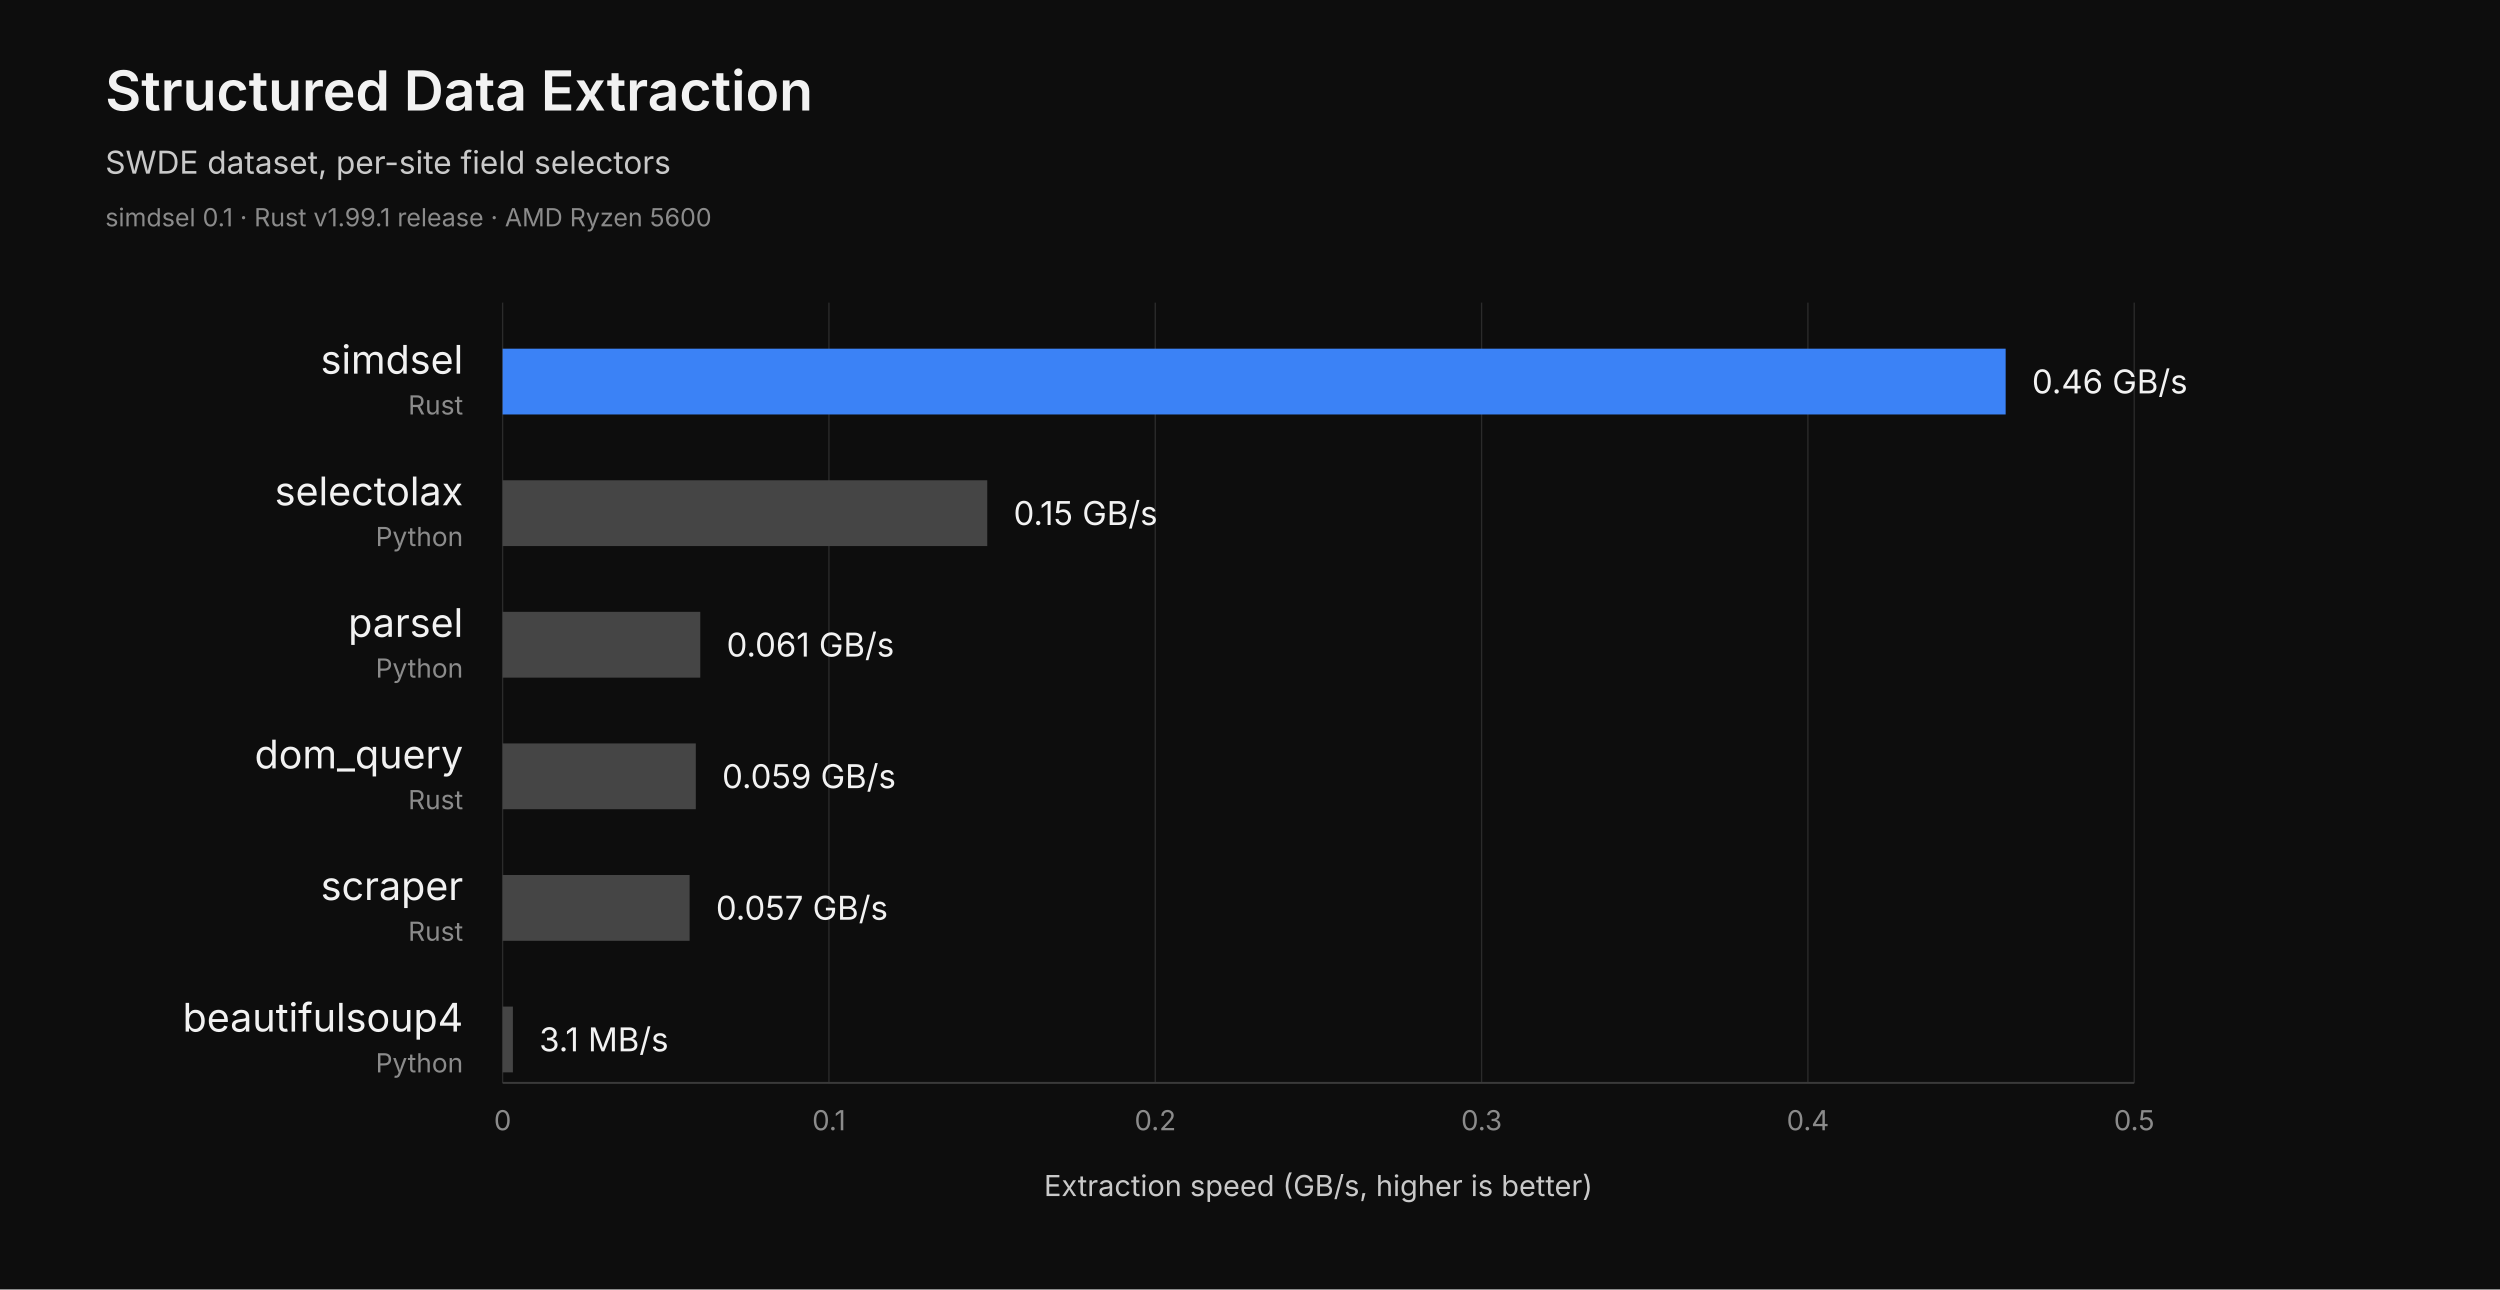
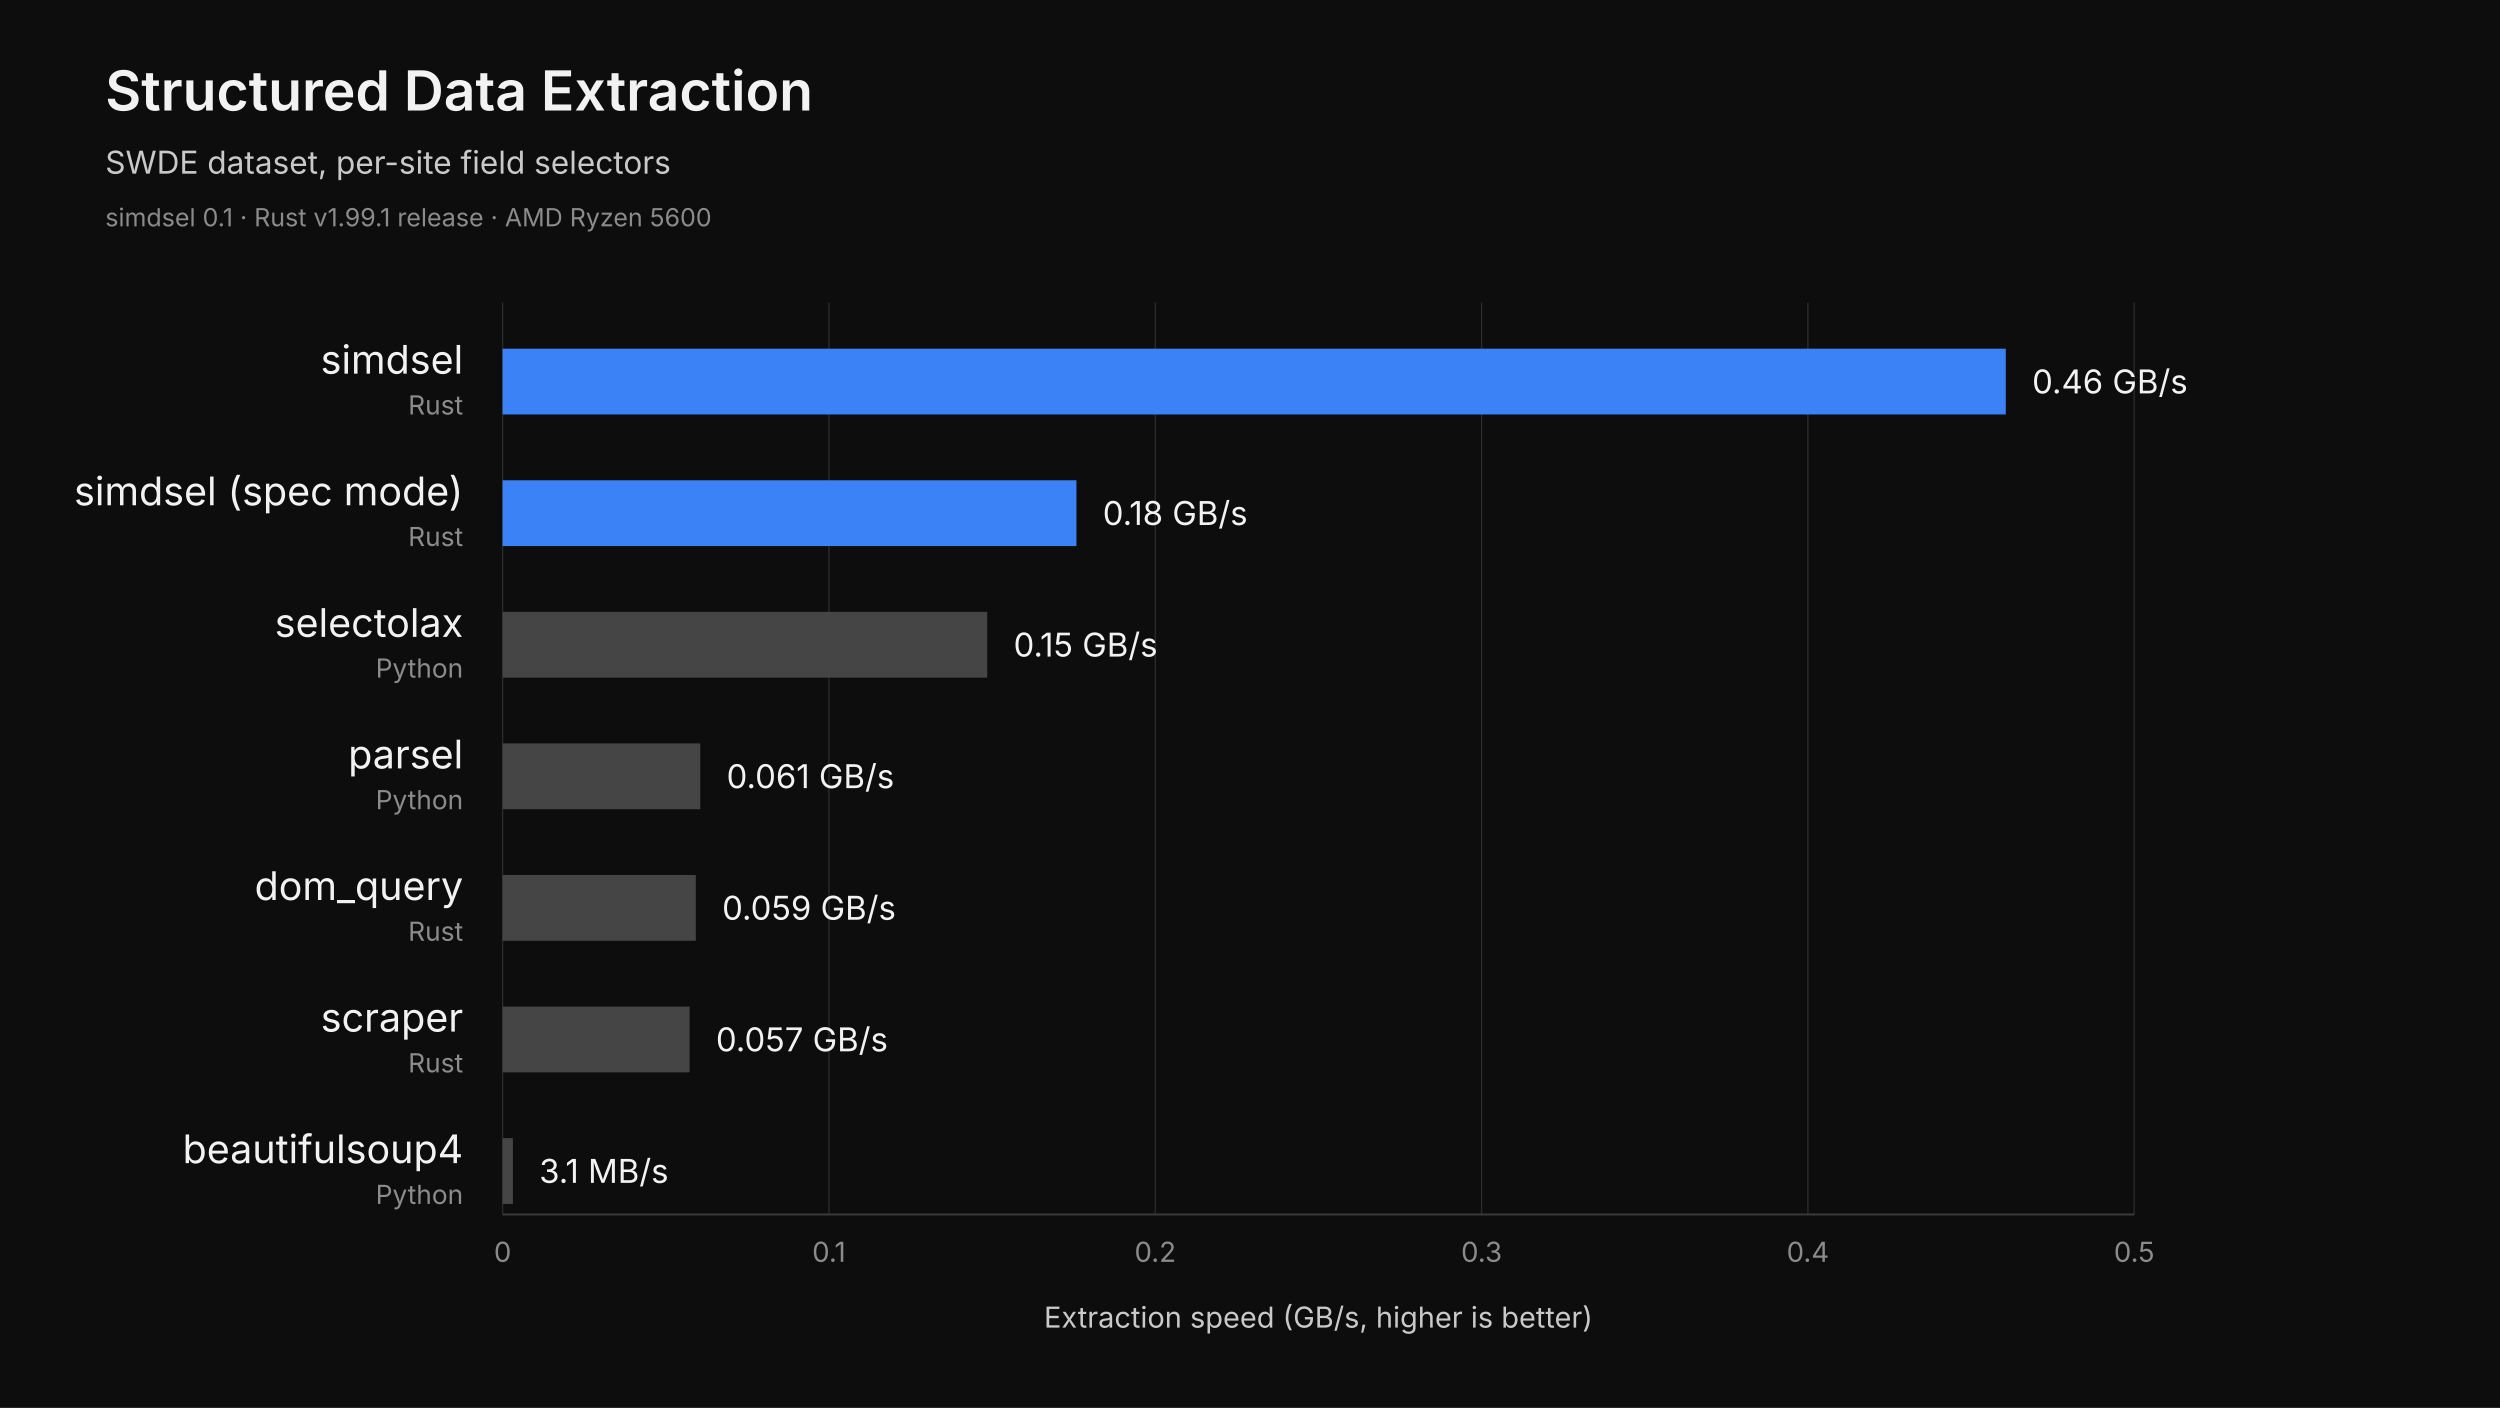
- <svg xmlns="http://www.w3.org/2000/svg" width="1900" height="980" viewBox="0 0 1900 980" role="img" aria-label="Structured Data Extraction">
-   <rect width="1900" height="980" fill="#0d0d0d" />
+ <svg xmlns="http://www.w3.org/2000/svg" width="1900" height="1070" viewBox="0 0 1900 1070" role="img" aria-label="Structured Data Extraction">
+   <rect width="1900" height="1070" fill="#0d0d0d" />
  <text x="80.0" y="84.0" font-family="Inter, 'Segoe UI', 'Helvetica Neue', 'DejaVu Sans', Arial, sans-serif" font-size="42" fill="#f2f2f2" font-weight="600">Structured Data Extraction</text>
  <text x="80.0" y="132.0" font-family="Inter, 'Segoe UI', 'Helvetica Neue', 'DejaVu Sans', Arial, sans-serif" font-size="24" fill="#c9c9c9">SWDE dataset, per-site field selectors</text>
  <text x="80.0" y="172.0" font-family="Inter, 'Segoe UI', 'Helvetica Neue', 'DejaVu Sans', Arial, sans-serif" font-size="19" fill="#8b8b8b">simdsel 0.1 · Rust v1.99.1 release · AMD Ryzen 5600</text>
-   <line x1="382.0" y1="230" x2="382.0" y2="823" stroke="#2b2b2b" stroke-width="1" />
-   <line x1="630.0" y1="230" x2="630.0" y2="823" stroke="#2b2b2b" stroke-width="1" />
-   <line x1="878.0" y1="230" x2="878.0" y2="823" stroke="#2b2b2b" stroke-width="1" />
-   <line x1="1126.0" y1="230" x2="1126.0" y2="823" stroke="#2b2b2b" stroke-width="1" />
-   <line x1="1374.0" y1="230" x2="1374.0" y2="823" stroke="#2b2b2b" stroke-width="1" />
-   <line x1="1622.0" y1="230" x2="1622.0" y2="823" stroke="#2b2b2b" stroke-width="1" />
-   <line x1="382" y1="823" x2="1622" y2="823" stroke="#3a3a3a" stroke-width="1.5" />
-   <text x="382.0" y="859.0" font-family="Inter, 'Segoe UI', 'Helvetica Neue', 'DejaVu Sans', Arial, sans-serif" font-size="21" fill="#8b8b8b" text-anchor="middle">0</text>
-   <text x="630.0" y="859.0" font-family="Inter, 'Segoe UI', 'Helvetica Neue', 'DejaVu Sans', Arial, sans-serif" font-size="21" fill="#8b8b8b" text-anchor="middle">0.1</text>
-   <text x="878.0" y="859.0" font-family="Inter, 'Segoe UI', 'Helvetica Neue', 'DejaVu Sans', Arial, sans-serif" font-size="21" fill="#8b8b8b" text-anchor="middle">0.2</text>
-   <text x="1126.0" y="859.0" font-family="Inter, 'Segoe UI', 'Helvetica Neue', 'DejaVu Sans', Arial, sans-serif" font-size="21" fill="#8b8b8b" text-anchor="middle">0.3</text>
-   <text x="1374.0" y="859.0" font-family="Inter, 'Segoe UI', 'Helvetica Neue', 'DejaVu Sans', Arial, sans-serif" font-size="21" fill="#8b8b8b" text-anchor="middle">0.4</text>
-   <text x="1622.0" y="859.0" font-family="Inter, 'Segoe UI', 'Helvetica Neue', 'DejaVu Sans', Arial, sans-serif" font-size="21" fill="#8b8b8b" text-anchor="middle">0.5</text>
-   <rect x="382" y="265.0" width="1142.3" height="50" fill="#3b82f6" />
+   <line x1="382.0" y1="230" x2="382.0" y2="923" stroke="#2b2b2b" stroke-width="1" />
+   <line x1="630.0" y1="230" x2="630.0" y2="923" stroke="#2b2b2b" stroke-width="1" />
+   <line x1="878.0" y1="230" x2="878.0" y2="923" stroke="#2b2b2b" stroke-width="1" />
+   <line x1="1126.0" y1="230" x2="1126.0" y2="923" stroke="#2b2b2b" stroke-width="1" />
+   <line x1="1374.0" y1="230" x2="1374.0" y2="923" stroke="#2b2b2b" stroke-width="1" />
+   <line x1="1622.0" y1="230" x2="1622.0" y2="923" stroke="#2b2b2b" stroke-width="1" />
+   <line x1="382" y1="923" x2="1622" y2="923" stroke="#3a3a3a" stroke-width="1.5" />
+   <text x="382.0" y="959.0" font-family="Inter, 'Segoe UI', 'Helvetica Neue', 'DejaVu Sans', Arial, sans-serif" font-size="21" fill="#8b8b8b" text-anchor="middle">0</text>
+   <text x="630.0" y="959.0" font-family="Inter, 'Segoe UI', 'Helvetica Neue', 'DejaVu Sans', Arial, sans-serif" font-size="21" fill="#8b8b8b" text-anchor="middle">0.1</text>
+   <text x="878.0" y="959.0" font-family="Inter, 'Segoe UI', 'Helvetica Neue', 'DejaVu Sans', Arial, sans-serif" font-size="21" fill="#8b8b8b" text-anchor="middle">0.2</text>
+   <text x="1126.0" y="959.0" font-family="Inter, 'Segoe UI', 'Helvetica Neue', 'DejaVu Sans', Arial, sans-serif" font-size="21" fill="#8b8b8b" text-anchor="middle">0.3</text>
+   <text x="1374.0" y="959.0" font-family="Inter, 'Segoe UI', 'Helvetica Neue', 'DejaVu Sans', Arial, sans-serif" font-size="21" fill="#8b8b8b" text-anchor="middle">0.4</text>
+   <text x="1622.0" y="959.0" font-family="Inter, 'Segoe UI', 'Helvetica Neue', 'DejaVu Sans', Arial, sans-serif" font-size="21" fill="#8b8b8b" text-anchor="middle">0.5</text>
+   <rect x="382" y="265.0" width="1142.4" height="50" fill="#3b82f6" />
  <text x="352.0" y="284.0" font-family="Inter, 'Segoe UI', 'Helvetica Neue', 'DejaVu Sans', Arial, sans-serif" font-size="30" fill="#f2f2f2" text-anchor="end">simdsel</text>
  <text x="352.0" y="315.0" font-family="Inter, 'Segoe UI', 'Helvetica Neue', 'DejaVu Sans', Arial, sans-serif" font-size="20" fill="#8b8b8b" text-anchor="end">Rust</text>
-   <text x="1544.3" y="299.0" font-family="Inter, 'Segoe UI', 'Helvetica Neue', 'DejaVu Sans', Arial, sans-serif" font-size="25" fill="#f2f2f2">0.46 GB/s</text>
-   <rect x="382" y="365.0" width="368.3" height="50" fill="#454545" />
-   <text x="352.0" y="384.0" font-family="Inter, 'Segoe UI', 'Helvetica Neue', 'DejaVu Sans', Arial, sans-serif" font-size="30" fill="#f2f2f2" text-anchor="end">selectolax</text>
-   <text x="352.0" y="415.0" font-family="Inter, 'Segoe UI', 'Helvetica Neue', 'DejaVu Sans', Arial, sans-serif" font-size="20" fill="#8b8b8b" text-anchor="end">Python</text>
-   <text x="770.3" y="399.0" font-family="Inter, 'Segoe UI', 'Helvetica Neue', 'DejaVu Sans', Arial, sans-serif" font-size="25" fill="#f2f2f2">0.15 GB/s</text>
-   <rect x="382" y="465.0" width="150.2" height="50" fill="#454545" />
-   <text x="352.0" y="484.0" font-family="Inter, 'Segoe UI', 'Helvetica Neue', 'DejaVu Sans', Arial, sans-serif" font-size="30" fill="#f2f2f2" text-anchor="end">parsel</text>
+   <text x="1544.4" y="299.0" font-family="Inter, 'Segoe UI', 'Helvetica Neue', 'DejaVu Sans', Arial, sans-serif" font-size="25" fill="#f2f2f2">0.46 GB/s</text>
+   <rect x="382" y="365.0" width="436.1" height="50" fill="#3b82f6" />
+   <text x="352.0" y="384.0" font-family="Inter, 'Segoe UI', 'Helvetica Neue', 'DejaVu Sans', Arial, sans-serif" font-size="30" fill="#f2f2f2" text-anchor="end">simdsel (spec mode)</text>
+   <text x="352.0" y="415.0" font-family="Inter, 'Segoe UI', 'Helvetica Neue', 'DejaVu Sans', Arial, sans-serif" font-size="20" fill="#8b8b8b" text-anchor="end">Rust</text>
+   <text x="838.1" y="399.0" font-family="Inter, 'Segoe UI', 'Helvetica Neue', 'DejaVu Sans', Arial, sans-serif" font-size="25" fill="#f2f2f2">0.18 GB/s</text>
+   <rect x="382" y="465.0" width="368.3" height="50" fill="#454545" />
+   <text x="352.0" y="484.0" font-family="Inter, 'Segoe UI', 'Helvetica Neue', 'DejaVu Sans', Arial, sans-serif" font-size="30" fill="#f2f2f2" text-anchor="end">selectolax</text>
  <text x="352.0" y="515.0" font-family="Inter, 'Segoe UI', 'Helvetica Neue', 'DejaVu Sans', Arial, sans-serif" font-size="20" fill="#8b8b8b" text-anchor="end">Python</text>
-   <text x="552.2" y="499.0" font-family="Inter, 'Segoe UI', 'Helvetica Neue', 'DejaVu Sans', Arial, sans-serif" font-size="25" fill="#f2f2f2">0.061 GB/s</text>
-   <rect x="382" y="565.0" width="146.8" height="50" fill="#454545" />
-   <text x="352.0" y="584.0" font-family="Inter, 'Segoe UI', 'Helvetica Neue', 'DejaVu Sans', Arial, sans-serif" font-size="30" fill="#f2f2f2" text-anchor="end">dom_query</text>
-   <text x="352.0" y="615.0" font-family="Inter, 'Segoe UI', 'Helvetica Neue', 'DejaVu Sans', Arial, sans-serif" font-size="20" fill="#8b8b8b" text-anchor="end">Rust</text>
-   <text x="548.8" y="599.0" font-family="Inter, 'Segoe UI', 'Helvetica Neue', 'DejaVu Sans', Arial, sans-serif" font-size="25" fill="#f2f2f2">0.059 GB/s</text>
-   <rect x="382" y="665.0" width="142.1" height="50" fill="#454545" />
-   <text x="352.0" y="684.0" font-family="Inter, 'Segoe UI', 'Helvetica Neue', 'DejaVu Sans', Arial, sans-serif" font-size="30" fill="#f2f2f2" text-anchor="end">scraper</text>
+   <text x="770.3" y="499.0" font-family="Inter, 'Segoe UI', 'Helvetica Neue', 'DejaVu Sans', Arial, sans-serif" font-size="25" fill="#f2f2f2">0.15 GB/s</text>
+   <rect x="382" y="565.0" width="150.2" height="50" fill="#454545" />
+   <text x="352.0" y="584.0" font-family="Inter, 'Segoe UI', 'Helvetica Neue', 'DejaVu Sans', Arial, sans-serif" font-size="30" fill="#f2f2f2" text-anchor="end">parsel</text>
+   <text x="352.0" y="615.0" font-family="Inter, 'Segoe UI', 'Helvetica Neue', 'DejaVu Sans', Arial, sans-serif" font-size="20" fill="#8b8b8b" text-anchor="end">Python</text>
+   <text x="552.2" y="599.0" font-family="Inter, 'Segoe UI', 'Helvetica Neue', 'DejaVu Sans', Arial, sans-serif" font-size="25" fill="#f2f2f2">0.061 GB/s</text>
+   <rect x="382" y="665.0" width="146.8" height="50" fill="#454545" />
+   <text x="352.0" y="684.0" font-family="Inter, 'Segoe UI', 'Helvetica Neue', 'DejaVu Sans', Arial, sans-serif" font-size="30" fill="#f2f2f2" text-anchor="end">dom_query</text>
  <text x="352.0" y="715.0" font-family="Inter, 'Segoe UI', 'Helvetica Neue', 'DejaVu Sans', Arial, sans-serif" font-size="20" fill="#8b8b8b" text-anchor="end">Rust</text>
-   <text x="544.1" y="699.0" font-family="Inter, 'Segoe UI', 'Helvetica Neue', 'DejaVu Sans', Arial, sans-serif" font-size="25" fill="#f2f2f2">0.057 GB/s</text>
-   <rect x="382" y="765.0" width="7.8" height="50" fill="#454545" />
-   <text x="352.0" y="784.0" font-family="Inter, 'Segoe UI', 'Helvetica Neue', 'DejaVu Sans', Arial, sans-serif" font-size="30" fill="#f2f2f2" text-anchor="end">beautifulsoup4</text>
-   <text x="352.0" y="815.0" font-family="Inter, 'Segoe UI', 'Helvetica Neue', 'DejaVu Sans', Arial, sans-serif" font-size="20" fill="#8b8b8b" text-anchor="end">Python</text>
-   <text x="409.8" y="799.0" font-family="Inter, 'Segoe UI', 'Helvetica Neue', 'DejaVu Sans', Arial, sans-serif" font-size="25" fill="#f2f2f2">3.1 MB/s</text>
-   <text x="1002.0" y="909.0" font-family="Inter, 'Segoe UI', 'Helvetica Neue', 'DejaVu Sans', Arial, sans-serif" font-size="22" fill="#c9c9c9" text-anchor="middle">Extraction speed (GB/s, higher is better)</text>
+   <text x="548.8" y="699.0" font-family="Inter, 'Segoe UI', 'Helvetica Neue', 'DejaVu Sans', Arial, sans-serif" font-size="25" fill="#f2f2f2">0.059 GB/s</text>
+   <rect x="382" y="765.0" width="142.1" height="50" fill="#454545" />
+   <text x="352.0" y="784.0" font-family="Inter, 'Segoe UI', 'Helvetica Neue', 'DejaVu Sans', Arial, sans-serif" font-size="30" fill="#f2f2f2" text-anchor="end">scraper</text>
+   <text x="352.0" y="815.0" font-family="Inter, 'Segoe UI', 'Helvetica Neue', 'DejaVu Sans', Arial, sans-serif" font-size="20" fill="#8b8b8b" text-anchor="end">Rust</text>
+   <text x="544.1" y="799.0" font-family="Inter, 'Segoe UI', 'Helvetica Neue', 'DejaVu Sans', Arial, sans-serif" font-size="25" fill="#f2f2f2">0.057 GB/s</text>
+   <rect x="382" y="865.0" width="7.8" height="50" fill="#454545" />
+   <text x="352.0" y="884.0" font-family="Inter, 'Segoe UI', 'Helvetica Neue', 'DejaVu Sans', Arial, sans-serif" font-size="30" fill="#f2f2f2" text-anchor="end">beautifulsoup4</text>
+   <text x="352.0" y="915.0" font-family="Inter, 'Segoe UI', 'Helvetica Neue', 'DejaVu Sans', Arial, sans-serif" font-size="20" fill="#8b8b8b" text-anchor="end">Python</text>
+   <text x="409.8" y="899.0" font-family="Inter, 'Segoe UI', 'Helvetica Neue', 'DejaVu Sans', Arial, sans-serif" font-size="25" fill="#f2f2f2">3.1 MB/s</text>
+   <text x="1002.0" y="1009.0" font-family="Inter, 'Segoe UI', 'Helvetica Neue', 'DejaVu Sans', Arial, sans-serif" font-size="22" fill="#c9c9c9" text-anchor="middle">Extraction speed (GB/s, higher is better)</text>
</svg>
